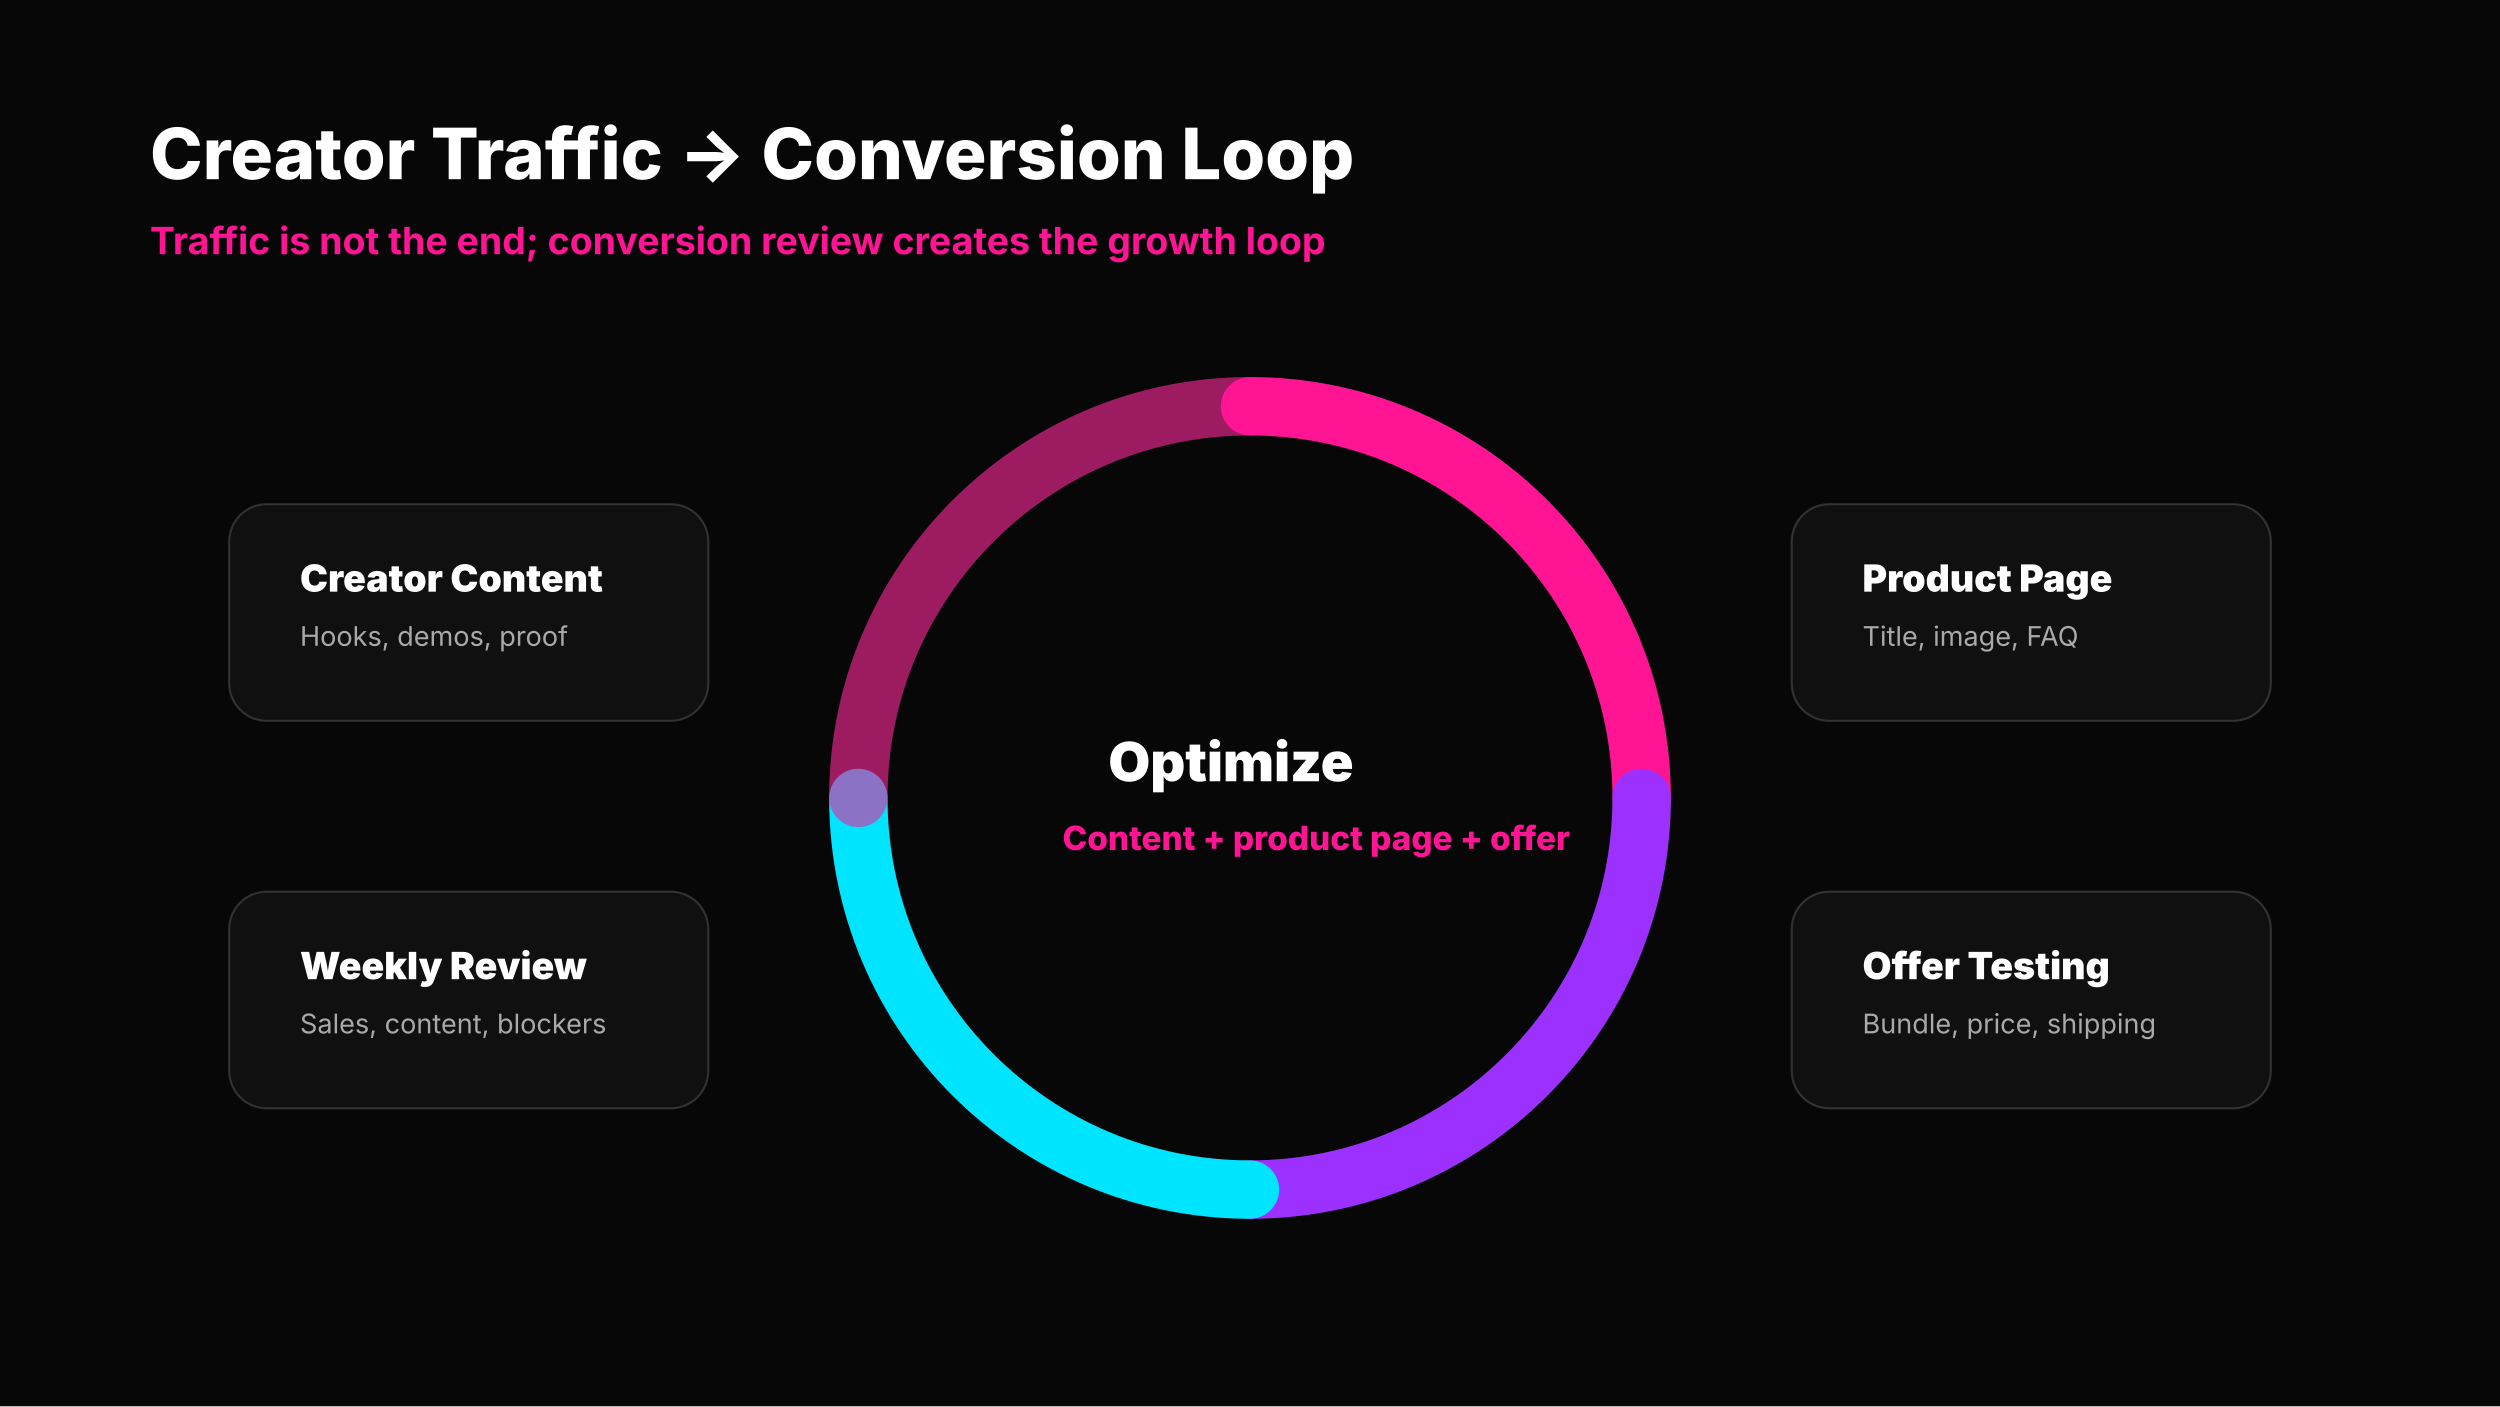
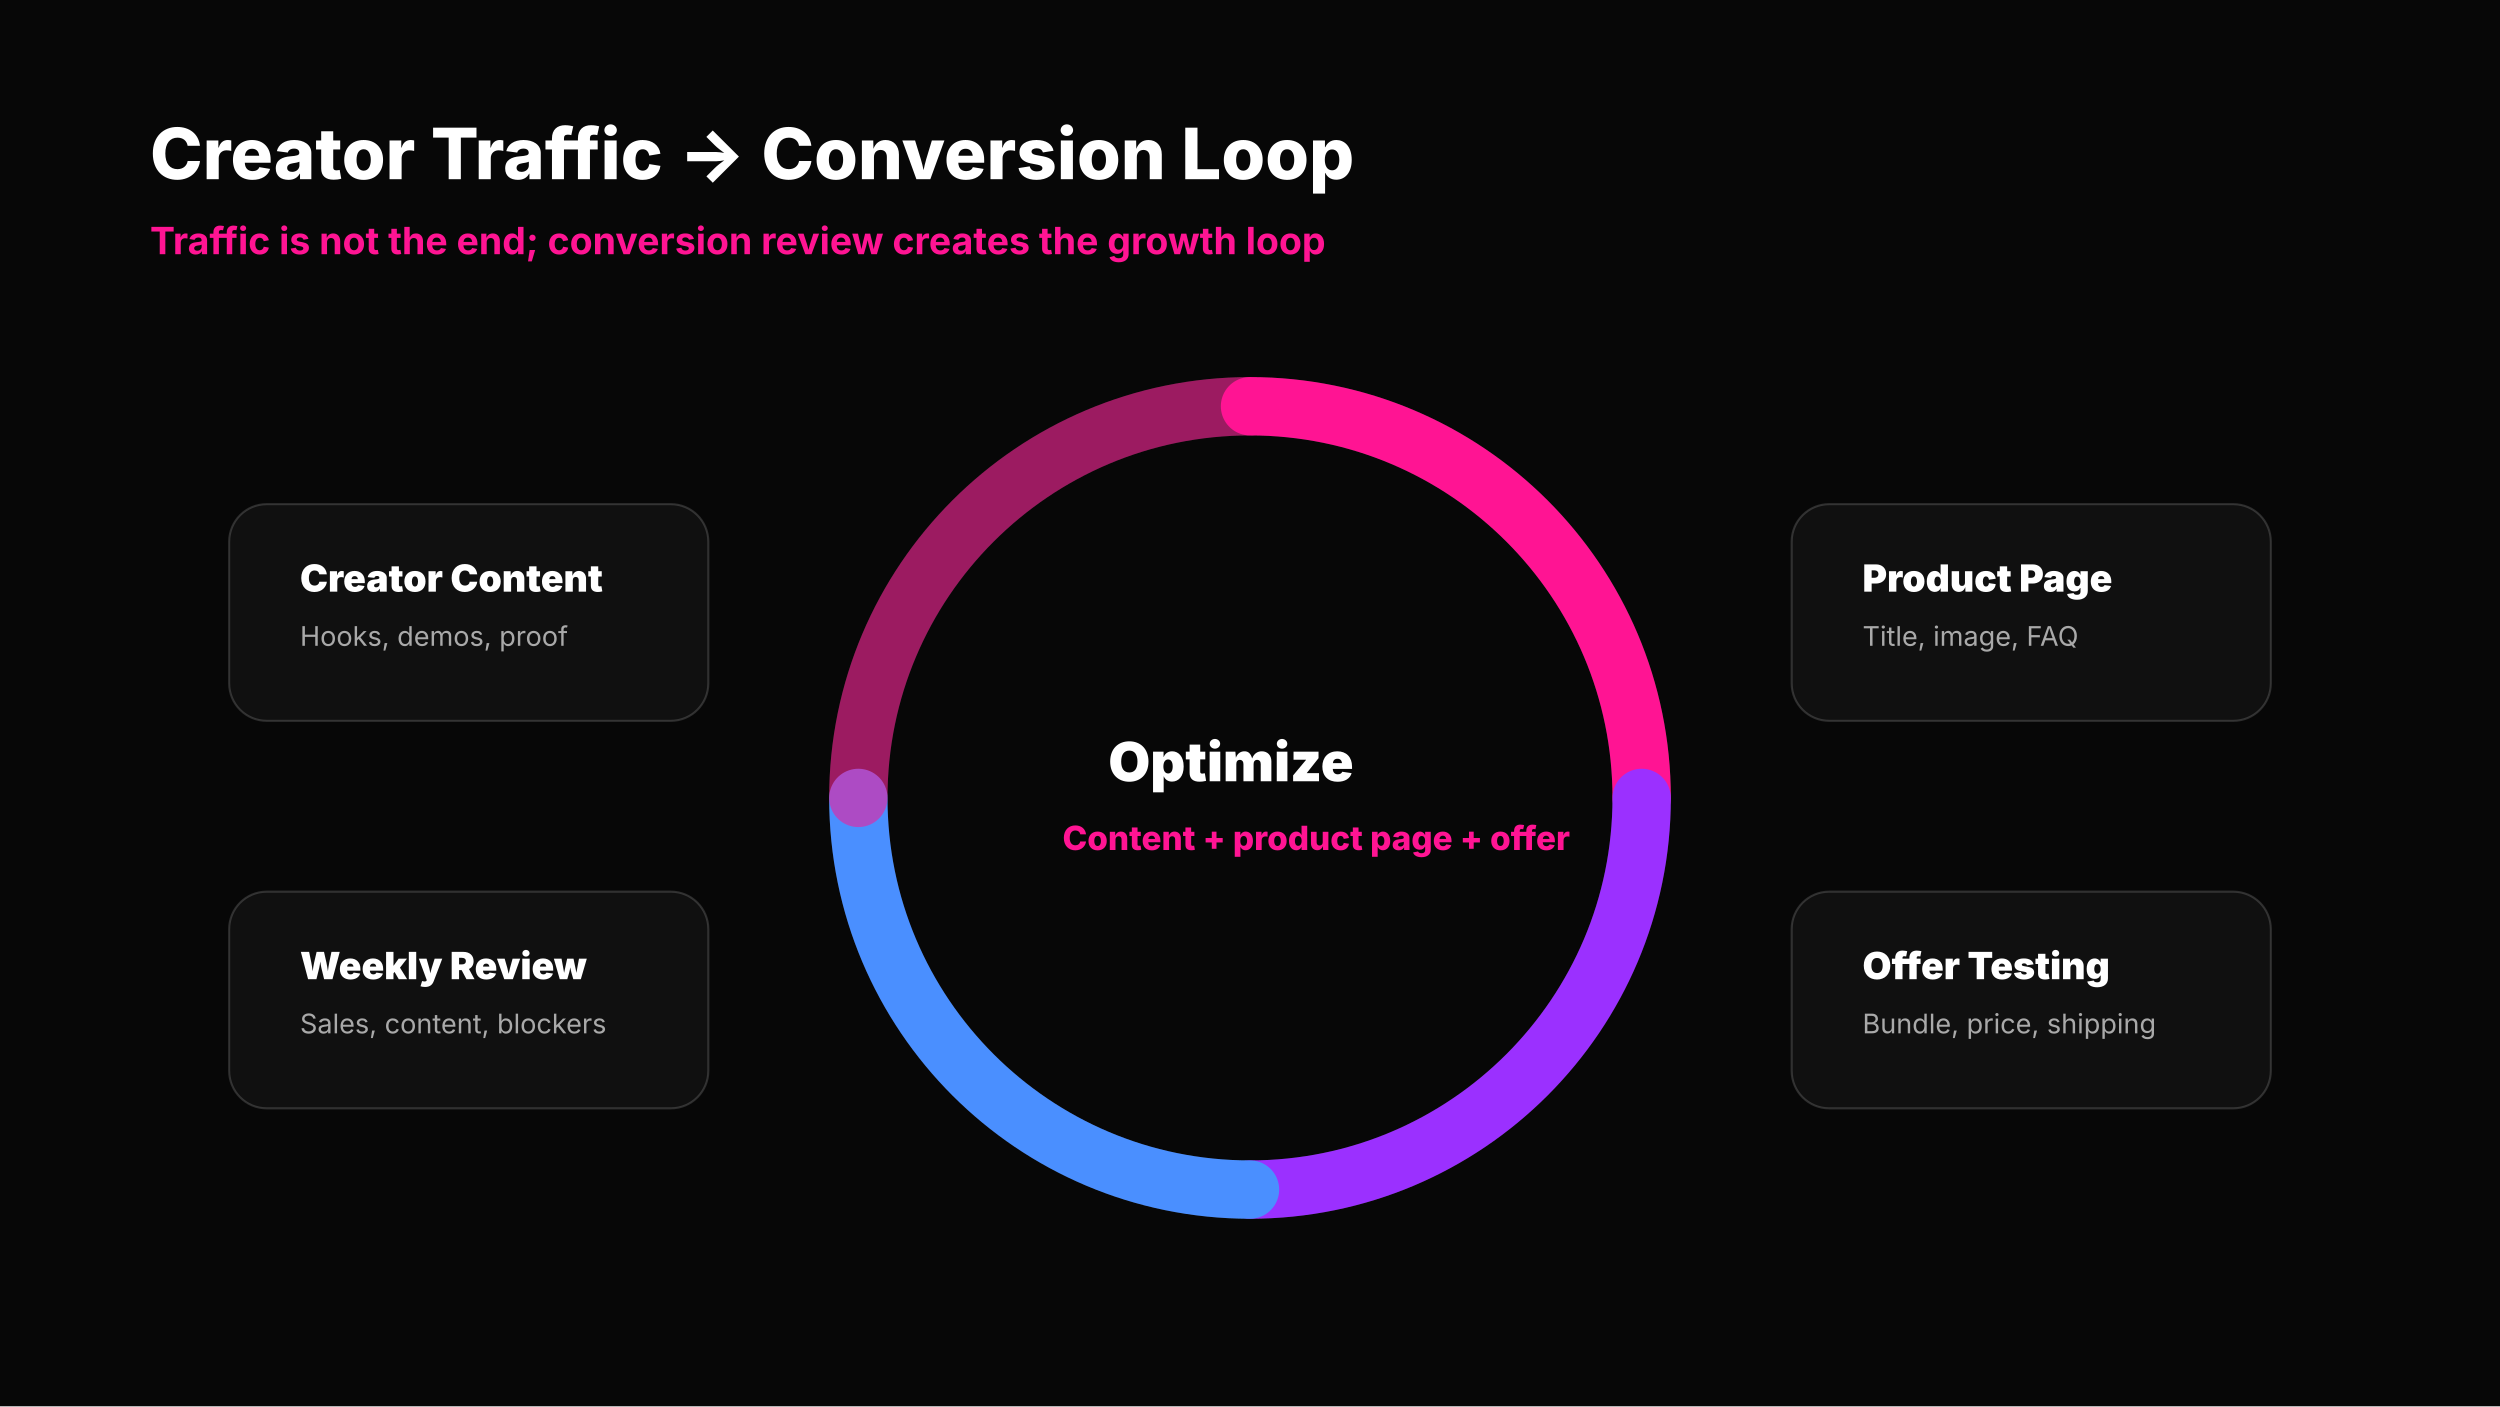
<svg xmlns="http://www.w3.org/2000/svg" width="1200" height="675" viewBox="0 0 1200 675" role="img" aria-labelledby="title desc">
  <rect width="1200" height="675" fill="#070707" />
  <text x="72" y="86" fill="#fff" font-family="Inter, Arial, sans-serif" font-size="34" font-weight="800">Creator Traffic → Conversion Loop</text>
  <text x="72" y="122" fill="#FF1493" font-family="Inter, Arial, sans-serif" font-size="18" font-weight="700">Traffic is not the end; conversion review creates the growth loop</text>
  <g transform="translate(190 178)" font-family="Inter, Arial, sans-serif">
    <circle cx="410" cy="205" r="188" fill="none" stroke="rgba(255,255,255,.12)" stroke-width="28" />
    <path d="M410 17 A188 188 0 0 1 598 205" fill="none" stroke="#FF1493" stroke-width="28" stroke-linecap="round" />
    <path d="M598 205 A188 188 0 0 1 410 393" fill="none" stroke="#9B30FF" stroke-width="28" stroke-linecap="round" />
-     <path d="M410 393 A188 188 0 0 1 222 205" fill="none" stroke="#00E5FF" stroke-width="28" stroke-linecap="round" />
+     <path d="M410 393 A188 188 0 0 1 222 205" fill="none" stroke="#4A8FFF" stroke-width="28" stroke-linecap="round" />
    <path d="M222 205 A188 188 0 0 1 410 17" fill="none" stroke="#FF1493" stroke-width="28" stroke-linecap="round" opacity=".55" />
    <g fill="#101010" stroke="rgba(255,255,255,.16)">
      <rect x="-80" y="64" width="230" height="104" rx="18" />
      <rect x="670" y="64" width="230" height="104" rx="18" />
      <rect x="670" y="250" width="230" height="104" rx="18" />
      <rect x="-80" y="250" width="230" height="104" rx="18" />
    </g>
    <g fill="#fff" font-size="18" font-weight="900">
      <text x="-46" y="106">Creator Content</text>
      <text x="704" y="106">Product Page</text>
      <text x="704" y="292">Offer Testing</text>
      <text x="-46" y="292">Weekly Review</text>
    </g>
    <g fill="rgba(255,255,255,.64)" font-size="13">
      <text x="-46" y="132">Hooks, demos, proof</text>
      <text x="704" y="132">Title, image, FAQ</text>
      <text x="704" y="318">Bundle, price, shipping</text>
      <text x="-46" y="318">Sales, content, blockers</text>
    </g>
    <text x="342" y="197" fill="#fff" font-size="26" font-weight="900">Optimize</text>
    <text x="320" y="230" fill="#FF1493" font-size="16" font-weight="800">Content + product page + offer</text>
  </g>
</svg>
